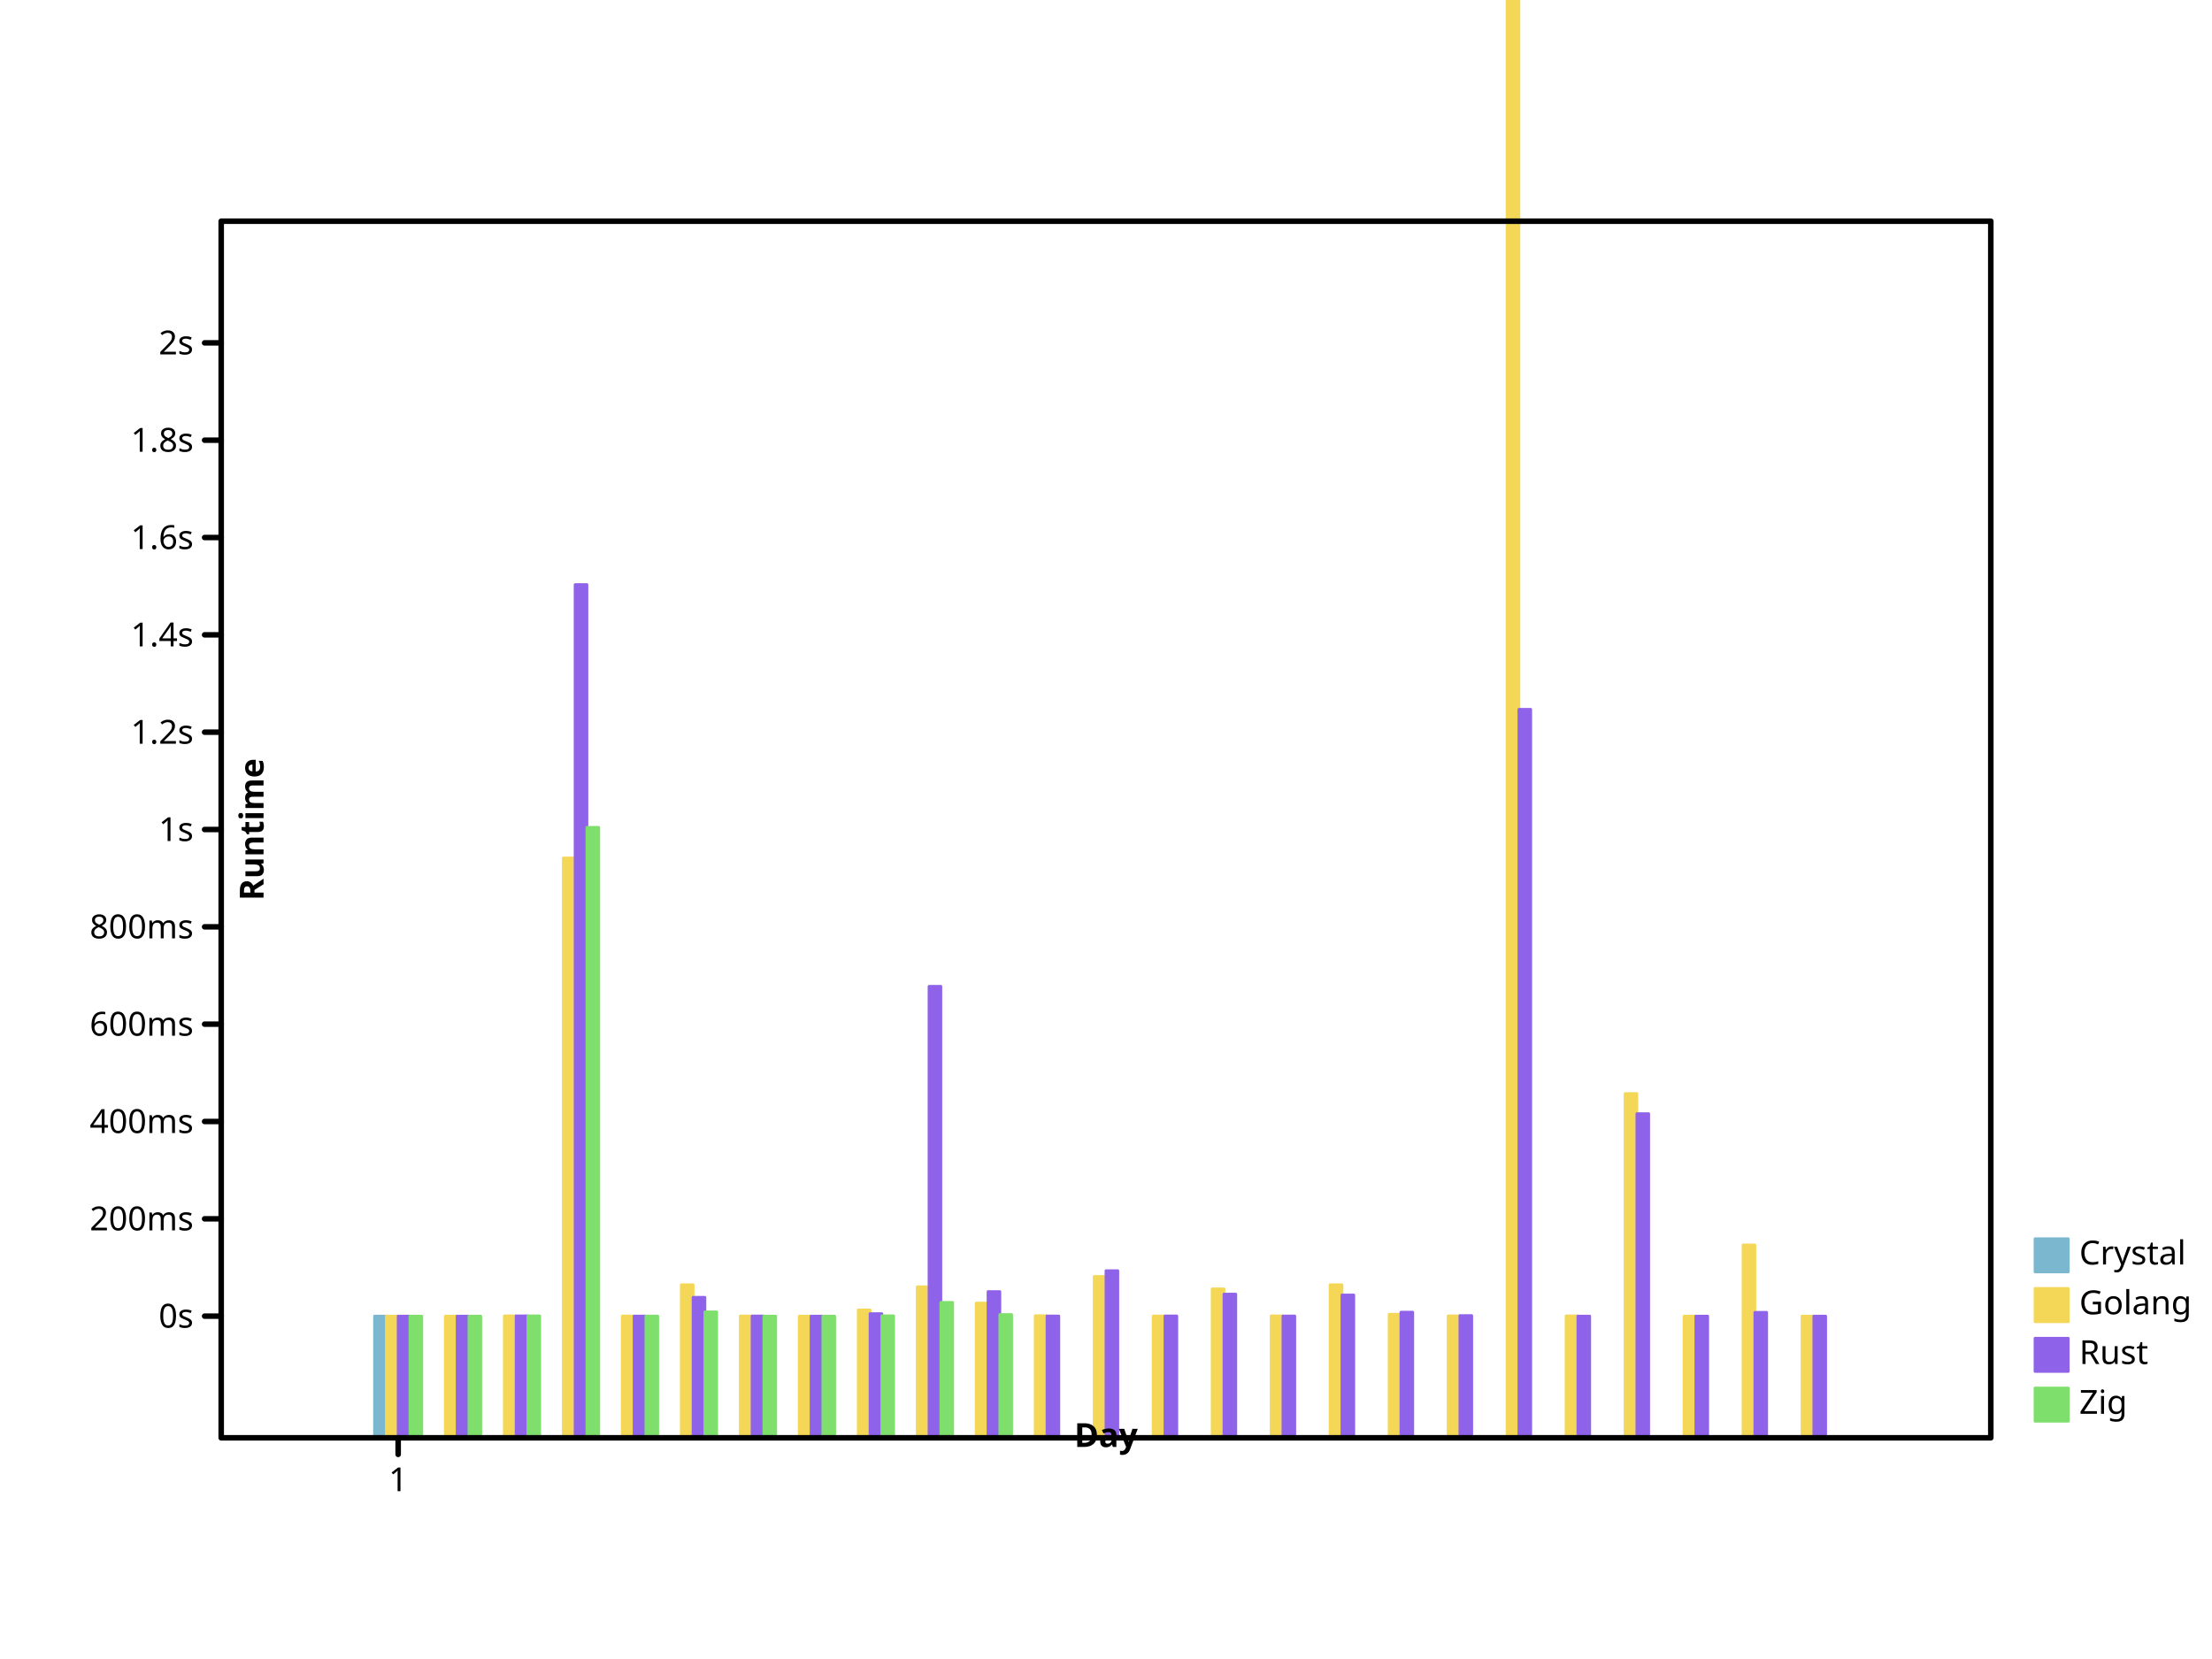
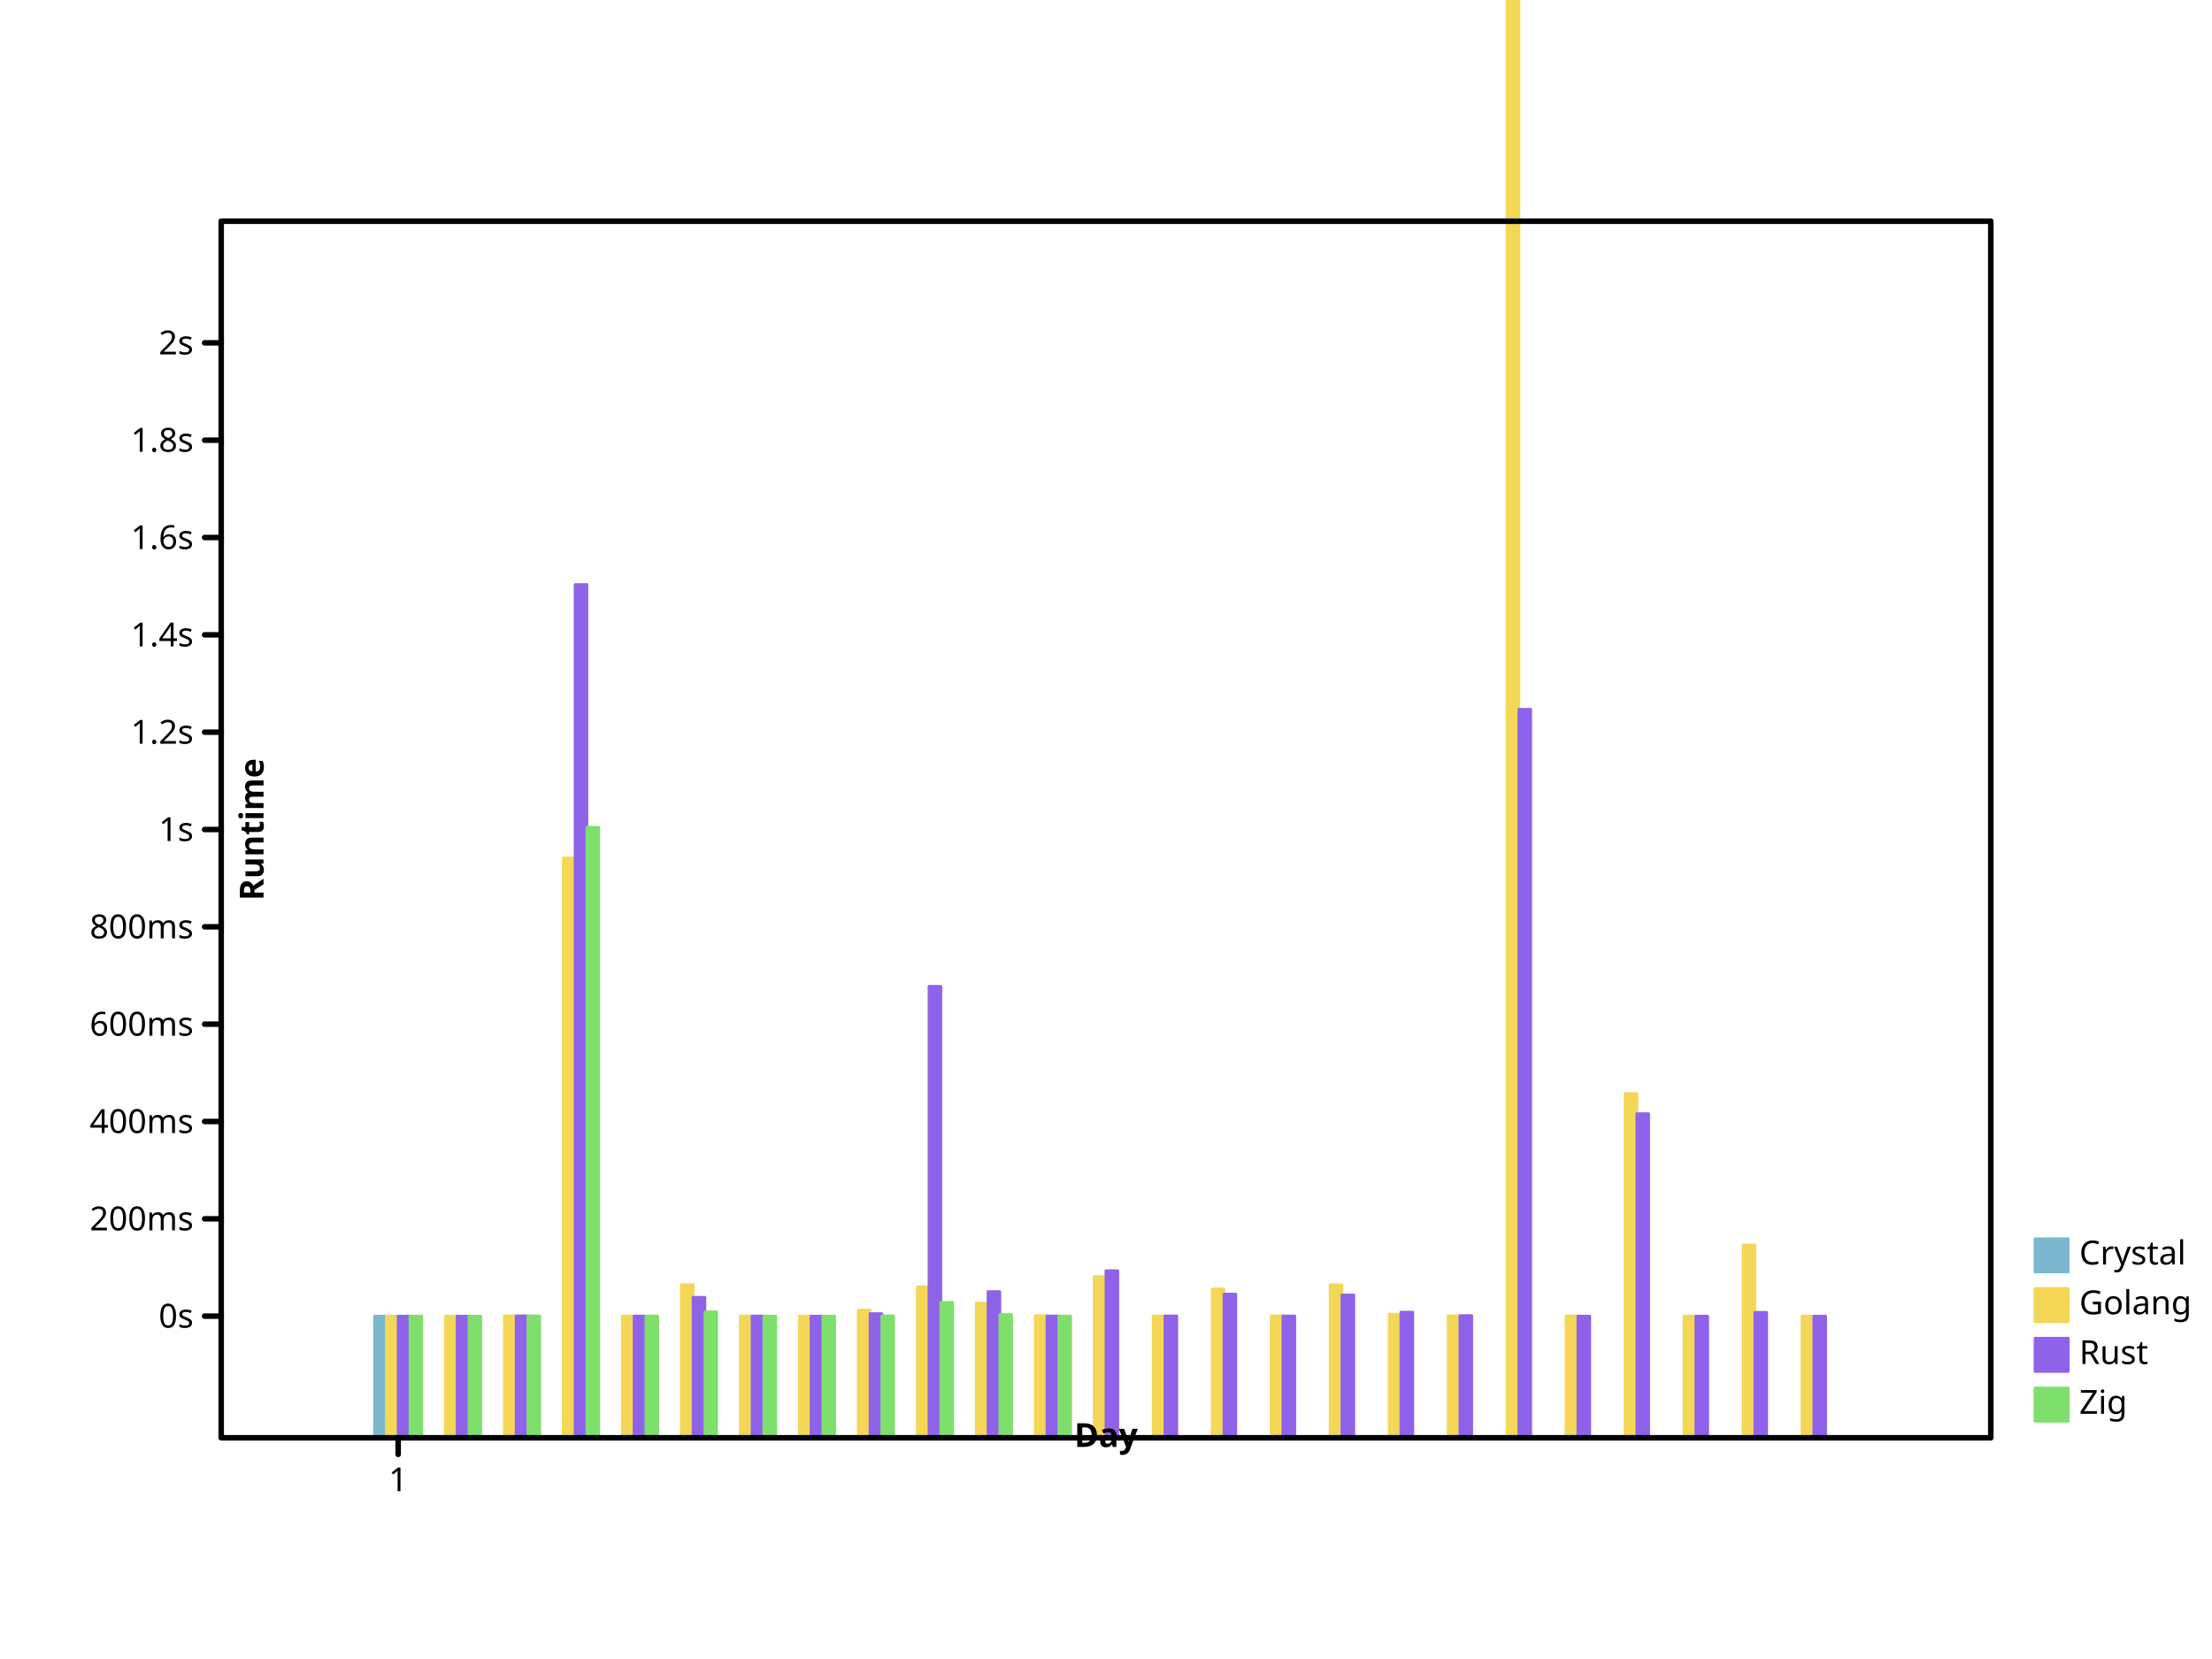
- <svg xmlns="http://www.w3.org/2000/svg" preserveAspectRatio="xMidYMid meet" width="800" height="600" viewbox="0 0 800 600">
+ <svg xmlns="http://www.w3.org/2000/svg" viewbox="0 0 800 600" preserveAspectRatio="xMidYMid meet" width="800" height="600">
  <defs>
    <marker id="circle" viewBox="0 0 10 10 " refX="5" refY="5" markerUnits="userSpaceOnUse" markerWidth="2%" markerHeight="2%">
-       <circle cx="5" cy="5" r="3" fill="none" stroke="black" />
+       <circle cy="5" r="3" fill="none" stroke="black" cx="5" />
    </marker>
-     <marker markerHeight="2%" id="filled-circle" viewBox="0 0 10 10 " refX="5" refY="5" markerUnits="userSpaceOnUse" markerWidth="2%">
-       <circle stroke="none" cx="5" cy="5" r="3" fill="black" />
+     <marker viewBox="0 0 10 10 " refX="5" refY="5" markerUnits="userSpaceOnUse" markerWidth="2%" markerHeight="2%" id="filled-circle">
+       <circle fill="black" stroke="none" cx="5" cy="5" r="3" />
    </marker>
-     <marker viewBox="0 0 10 10 " refX="5" refY="5" markerUnits="userSpaceOnUse" markerWidth="2%" markerHeight="2%" id="square">
-       <rect height="6" fill="none" stroke="black" x="2" y="2" width="6" />
+     <marker markerHeight="2%" id="square" viewBox="0 0 10 10 " refX="5" refY="5" markerUnits="userSpaceOnUse" markerWidth="2%">
+       <rect stroke="black" x="2" y="2" width="6" height="6" fill="none" />
    </marker>
-     <marker refY="5" markerUnits="userSpaceOnUse" markerWidth="2%" markerHeight="2%" id="filled-square" viewBox="0 0 10 10 " refX="5">
-       <rect y="2" width="6" height="6" fill="black" stroke="none" x="2" />
+     <marker refX="5" refY="5" markerUnits="userSpaceOnUse" markerWidth="2%" markerHeight="2%" id="filled-square" viewBox="0 0 10 10 ">
+       <rect stroke="none" x="2" y="2" width="6" height="6" fill="black" />
    </marker>
  </defs>
-   <g stroke="hsl(198, 47%, 65%)" stroke-width="1px" stroke-linecap="round" stroke-linejoin="round" transform="translate(80 520 )scale(1 -1 )" fill="hsl(198, 47%, 65%)">
-     <rect height="4.400653e+01" vector-effect="non-scaling-stroke" x="5.546667e+01" y="0" width="4.266667e+00" />
+   <g stroke-linejoin="round" transform="translate(80 520 )scale(1 -1 )" fill="hsl(198, 47%, 65%)" stroke="hsl(198, 47%, 65%)" stroke-width="1px" stroke-linecap="round">
+     <rect y="0" width="4.266667e+00" height="4.400653e+01" vector-effect="non-scaling-stroke" x="5.546667e+01" />
  </g>
-   <g transform="translate(80 520 )scale(1 -1 )" fill="hsl(49, 88%, 65%)" stroke="hsl(49, 88%, 65%)" stroke-width="1px" stroke-linecap="round" stroke-linejoin="round">
+   <g stroke-linecap="round" stroke-linejoin="round" transform="translate(80 520 )scale(1 -1 )" fill="hsl(49, 88%, 65%)" stroke="hsl(49, 88%, 65%)" stroke-width="1px">
    <rect width="4.266667e+00" height="4.400241e+01" vector-effect="non-scaling-stroke" x="5.973333e+01" y="0" />
    <rect vector-effect="non-scaling-stroke" x="8.106667e+01" y="0" width="4.266667e+00" height="4.400484e+01" />
-     <rect height="4.409664e+01" vector-effect="non-scaling-stroke" x="1.024000e+02" y="0" width="4.266667e+00" />
-     <rect x="1.237333e+02" y="0" width="4.266667e+00" height="2.097016e+02" vector-effect="non-scaling-stroke" />
+     <rect y="0" width="4.266667e+00" height="4.409664e+01" vector-effect="non-scaling-stroke" x="1.024000e+02" />
+     <rect width="4.266667e+00" height="2.097016e+02" vector-effect="non-scaling-stroke" x="1.237333e+02" y="0" />
    <rect height="4.405029e+01" vector-effect="non-scaling-stroke" x="1.450667e+02" y="0" width="4.266667e+00" />
-     <rect x="1.664000e+02" y="0" width="4.266667e+00" height="5.535243e+01" vector-effect="non-scaling-stroke" />
-     <rect y="0" width="4.266667e+00" height="4.404342e+01" vector-effect="non-scaling-stroke" x="1.877333e+02" />
-     <rect width="4.266667e+00" height="4.400136e+01" vector-effect="non-scaling-stroke" x="2.090667e+02" y="0" />
-     <rect width="4.266667e+00" height="4.622952e+01" vector-effect="non-scaling-stroke" x="2.304000e+02" y="0" />
-     <rect x="2.517333e+02" y="0" width="4.266667e+00" height="5.460722e+01" vector-effect="non-scaling-stroke" />
-     <rect vector-effect="non-scaling-stroke" x="2.730667e+02" y="0" width="4.266667e+00" height="4.871157e+01" />
-     <rect y="0" width="4.266667e+00" height="4.415016e+01" vector-effect="non-scaling-stroke" x="2.944000e+02" />
-     <rect height="5.833423e+01" vector-effect="non-scaling-stroke" x="3.157333e+02" y="0" width="4.266667e+00" />
-     <rect y="0" width="4.266667e+00" height="4.404200e+01" vector-effect="non-scaling-stroke" x="3.370667e+02" />
-     <rect y="0" width="4.266667e+00" height="5.385255e+01" vector-effect="non-scaling-stroke" x="3.584000e+02" />
+     <rect vector-effect="non-scaling-stroke" x="1.664000e+02" y="0" width="4.266667e+00" height="5.535243e+01" />
+     <rect width="4.266667e+00" height="4.404342e+01" vector-effect="non-scaling-stroke" x="1.877333e+02" y="0" />
+     <rect y="0" width="4.266667e+00" height="4.400136e+01" vector-effect="non-scaling-stroke" x="2.090667e+02" />
+     <rect height="4.622952e+01" vector-effect="non-scaling-stroke" x="2.304000e+02" y="0" width="4.266667e+00" />
+     <rect vector-effect="non-scaling-stroke" x="2.517333e+02" y="0" width="4.266667e+00" height="5.460722e+01" />
+     <rect x="2.730667e+02" y="0" width="4.266667e+00" height="4.871157e+01" vector-effect="non-scaling-stroke" />
+     <rect vector-effect="non-scaling-stroke" x="2.944000e+02" y="0" width="4.266667e+00" height="4.415016e+01" />
+     <rect vector-effect="non-scaling-stroke" x="3.157333e+02" y="0" width="4.266667e+00" height="5.833423e+01" />
+     <rect x="3.370667e+02" y="0" width="4.266667e+00" height="4.404200e+01" vector-effect="non-scaling-stroke" />
+     <rect x="3.584000e+02" y="0" width="4.266667e+00" height="5.385255e+01" vector-effect="non-scaling-stroke" />
    <rect width="4.266667e+00" height="4.408992e+01" vector-effect="non-scaling-stroke" x="3.797333e+02" y="0" />
-     <rect vector-effect="non-scaling-stroke" x="4.010667e+02" y="0" width="4.266667e+00" height="5.534909e+01" />
-     <rect height="4.468289e+01" vector-effect="non-scaling-stroke" x="4.224000e+02" y="0" width="4.266667e+00" />
-     <rect height="4.409594e+01" vector-effect="non-scaling-stroke" x="4.437333e+02" y="0" width="4.266667e+00" />
+     <rect width="4.266667e+00" height="5.534909e+01" vector-effect="non-scaling-stroke" x="4.010667e+02" y="0" />
+     <rect y="0" width="4.266667e+00" height="4.468289e+01" vector-effect="non-scaling-stroke" x="4.224000e+02" />
+     <rect x="4.437333e+02" y="0" width="4.266667e+00" height="4.409594e+01" vector-effect="non-scaling-stroke" />
    <rect height="6.740130e+02" vector-effect="non-scaling-stroke" x="4.650667e+02" y="0" width="4.266667e+00" />
    <rect vector-effect="non-scaling-stroke" x="4.864000e+02" y="0" width="4.266667e+00" height="4.409445e+01" />
-     <rect x="5.077333e+02" y="0" width="4.266667e+00" height="1.244924e+02" vector-effect="non-scaling-stroke" />
+     <rect vector-effect="non-scaling-stroke" x="5.077333e+02" y="0" width="4.266667e+00" height="1.244924e+02" />
    <rect vector-effect="non-scaling-stroke" x="5.290667e+02" y="0" width="4.266667e+00" height="4.400394e+01" />
    <rect vector-effect="non-scaling-stroke" x="5.504000e+02" y="0" width="4.266667e+00" height="6.975917e+01" />
    <rect vector-effect="non-scaling-stroke" x="5.717333e+02" y="0" width="4.266667e+00" height="4.400157e+01" />
  </g>
-   <g stroke="hsl(260, 76%, 65%)" stroke-width="1px" stroke-linecap="round" stroke-linejoin="round" transform="translate(80 520 )scale(1 -1 )" fill="hsl(260, 76%, 65%)">
+   <g stroke-width="1px" stroke-linecap="round" stroke-linejoin="round" transform="translate(80 520 )scale(1 -1 )" fill="hsl(260, 76%, 65%)" stroke="hsl(260, 76%, 65%)">
    <rect width="4.266667e+00" height="4.400227e+01" vector-effect="non-scaling-stroke" x="6.400000e+01" y="0" />
-     <rect y="0" width="4.266667e+00" height="4.400916e+01" vector-effect="non-scaling-stroke" x="8.533333e+01" />
-     <rect y="0" width="4.266667e+00" height="4.408215e+01" vector-effect="non-scaling-stroke" x="1.066667e+02" />
-     <rect vector-effect="non-scaling-stroke" x="1.280000e+02" y="0" width="4.266667e+00" height="3.085703e+02" />
-     <rect x="1.493333e+02" y="0" width="4.266667e+00" height="4.402440e+01" vector-effect="non-scaling-stroke" />
-     <rect height="5.079964e+01" vector-effect="non-scaling-stroke" x="1.706667e+02" y="0" width="4.266667e+00" />
-     <rect vector-effect="non-scaling-stroke" x="192" y="0" width="4.266667e+00" height="4.404217e+01" />
-     <rect height="4.400574e+01" vector-effect="non-scaling-stroke" x="2.133333e+02" y="0" width="4.266667e+00" />
-     <rect vector-effect="non-scaling-stroke" x="2.346667e+02" y="0" width="4.266667e+00" height="4.489036e+01" />
-     <rect y="0" width="4.266667e+00" height="1.632705e+02" vector-effect="non-scaling-stroke" x="256" />
-     <rect x="2.773333e+02" y="0" width="4.266667e+00" height="5.288153e+01" vector-effect="non-scaling-stroke" />
+     <rect width="4.266667e+00" height="4.400916e+01" vector-effect="non-scaling-stroke" x="8.533333e+01" y="0" />
+     <rect width="4.266667e+00" height="4.408215e+01" vector-effect="non-scaling-stroke" x="1.066667e+02" y="0" />
+     <rect height="3.085703e+02" vector-effect="non-scaling-stroke" x="1.280000e+02" y="0" width="4.266667e+00" />
+     <rect vector-effect="non-scaling-stroke" x="1.493333e+02" y="0" width="4.266667e+00" height="4.402440e+01" />
+     <rect x="1.706667e+02" y="0" width="4.266667e+00" height="5.079964e+01" vector-effect="non-scaling-stroke" />
+     <rect x="192" y="0" width="4.266667e+00" height="4.404217e+01" vector-effect="non-scaling-stroke" />
+     <rect y="0" width="4.266667e+00" height="4.400574e+01" vector-effect="non-scaling-stroke" x="2.133333e+02" />
+     <rect x="2.346667e+02" y="0" width="4.266667e+00" height="4.489036e+01" vector-effect="non-scaling-stroke" />
+     <rect height="1.632705e+02" vector-effect="non-scaling-stroke" x="256" y="0" width="4.266667e+00" />
+     <rect y="0" width="4.266667e+00" height="5.288153e+01" vector-effect="non-scaling-stroke" x="2.773333e+02" />
    <rect width="4.266667e+00" height="4.405132e+01" vector-effect="non-scaling-stroke" x="2.986667e+02" y="0" />
    <rect width="4.266667e+00" height="6.043265e+01" vector-effect="non-scaling-stroke" x="320" y="0" />
-     <rect height="4.407135e+01" vector-effect="non-scaling-stroke" x="3.413333e+02" y="0" width="4.266667e+00" />
-     <rect vector-effect="non-scaling-stroke" x="3.626667e+02" y="0" width="4.266667e+00" height="5.195903e+01" />
-     <rect vector-effect="non-scaling-stroke" x="384" y="0" width="4.266667e+00" height="4.404799e+01" />
-     <rect width="4.266667e+00" height="5.164855e+01" vector-effect="non-scaling-stroke" x="4.053333e+02" y="0" />
-     <rect y="0" width="4.266667e+00" height="4.542256e+01" vector-effect="non-scaling-stroke" x="4.266667e+02" />
-     <rect width="4.266667e+00" height="4.419438e+01" vector-effect="non-scaling-stroke" x="448" y="0" />
-     <rect x="4.693333e+02" y="0" width="4.266667e+00" height="2.634562e+02" vector-effect="non-scaling-stroke" />
-     <rect y="0" width="4.266667e+00" height="4.400514e+01" vector-effect="non-scaling-stroke" x="4.906667e+02" />
+     <rect vector-effect="non-scaling-stroke" x="3.413333e+02" y="0" width="4.266667e+00" height="4.407135e+01" />
+     <rect y="0" width="4.266667e+00" height="5.195903e+01" vector-effect="non-scaling-stroke" x="3.626667e+02" />
+     <rect x="384" y="0" width="4.266667e+00" height="4.404799e+01" vector-effect="non-scaling-stroke" />
+     <rect y="0" width="4.266667e+00" height="5.164855e+01" vector-effect="non-scaling-stroke" x="4.053333e+02" />
+     <rect vector-effect="non-scaling-stroke" x="4.266667e+02" y="0" width="4.266667e+00" height="4.542256e+01" />
+     <rect y="0" width="4.266667e+00" height="4.419438e+01" vector-effect="non-scaling-stroke" x="448" />
+     <rect y="0" width="4.266667e+00" height="2.634562e+02" vector-effect="non-scaling-stroke" x="4.693333e+02" />
+     <rect width="4.266667e+00" height="4.400514e+01" vector-effect="non-scaling-stroke" x="4.906667e+02" y="0" />
    <rect y="0" width="4.266667e+00" height="1.172092e+02" vector-effect="non-scaling-stroke" x="512" />
-     <rect x="5.333333e+02" y="0" width="4.266667e+00" height="4.400162e+01" vector-effect="non-scaling-stroke" />
-     <rect vector-effect="non-scaling-stroke" x="5.546667e+02" y="0" width="4.266667e+00" height="4.535789e+01" />
-     <rect width="4.266667e+00" height="4.400004e+01" vector-effect="non-scaling-stroke" x="576" y="0" />
+     <rect width="4.266667e+00" height="4.400162e+01" vector-effect="non-scaling-stroke" x="5.333333e+02" y="0" />
+     <rect x="5.546667e+02" y="0" width="4.266667e+00" height="4.535789e+01" vector-effect="non-scaling-stroke" />
+     <rect x="576" y="0" width="4.266667e+00" height="4.400004e+01" vector-effect="non-scaling-stroke" />
  </g>
-   <g stroke-linecap="round" stroke-linejoin="round" transform="translate(80 520 )scale(1 -1 )" fill="hsl(111, 64%, 65%)" stroke="hsl(111, 64%, 65%)" stroke-width="1px">
+   <g stroke-width="1px" stroke-linecap="round" stroke-linejoin="round" transform="translate(80 520 )scale(1 -1 )" fill="hsl(111, 64%, 65%)" stroke="hsl(111, 64%, 65%)">
    <rect vector-effect="non-scaling-stroke" x="6.826667e+01" y="0" width="4.266667e+00" height="4.400093e+01" />
-     <rect y="0" width="4.266667e+00" height="4.400076e+01" vector-effect="non-scaling-stroke" x="8.960000e+01" />
-     <rect width="4.266667e+00" height="4.408040e+01" vector-effect="non-scaling-stroke" x="1.109333e+02" y="0" />
-     <rect height="2.207771e+02" vector-effect="non-scaling-stroke" x="1.322667e+02" y="0" width="4.266667e+00" />
-     <rect vector-effect="non-scaling-stroke" x="1.536000e+02" y="0" width="4.266667e+00" height="4.401834e+01" />
-     <rect width="4.266667e+00" height="4.553504e+01" vector-effect="non-scaling-stroke" x="1.749333e+02" y="0" />
-     <rect width="4.266667e+00" height="4.400612e+01" vector-effect="non-scaling-stroke" x="1.962667e+02" y="0" />
-     <rect vector-effect="non-scaling-stroke" x="2.176000e+02" y="0" width="4.266667e+00" height="4.400062e+01" />
+     <rect x="8.960000e+01" y="0" width="4.266667e+00" height="4.400076e+01" vector-effect="non-scaling-stroke" />
+     <rect vector-effect="non-scaling-stroke" x="1.109333e+02" y="0" width="4.266667e+00" height="4.408040e+01" />
+     <rect vector-effect="non-scaling-stroke" x="1.322667e+02" y="0" width="4.266667e+00" height="2.207771e+02" />
+     <rect x="1.536000e+02" y="0" width="4.266667e+00" height="4.401834e+01" vector-effect="non-scaling-stroke" />
+     <rect y="0" width="4.266667e+00" height="4.553504e+01" vector-effect="non-scaling-stroke" x="1.749333e+02" />
+     <rect height="4.400612e+01" vector-effect="non-scaling-stroke" x="1.962667e+02" y="0" width="4.266667e+00" />
+     <rect x="2.176000e+02" y="0" width="4.266667e+00" height="4.400062e+01" vector-effect="non-scaling-stroke" />
    <rect height="4.411024e+01" vector-effect="non-scaling-stroke" x="2.389333e+02" y="0" width="4.266667e+00" />
-     <rect x="2.602667e+02" y="0" width="4.266667e+00" height="4.897381e+01" vector-effect="non-scaling-stroke" />
-     <rect y="0" width="4.266667e+00" height="4.457886e+01" vector-effect="non-scaling-stroke" x="2.816000e+02" />
+     <rect vector-effect="non-scaling-stroke" x="2.602667e+02" y="0" width="4.266667e+00" height="4.897381e+01" />
+     <rect vector-effect="non-scaling-stroke" x="2.816000e+02" y="0" width="4.266667e+00" height="4.457886e+01" />
+     <rect width="4.266667e+00" height="4.401073e+01" vector-effect="non-scaling-stroke" x="3.029333e+02" y="0" />
  </g>
-   <g stroke-linejoin="round" font-family="sans-serif" font-weight="normal" text-anchor="start" stroke-linecap="round" fill="hsl(198, 47%, 65%)" stroke-width="1px" font-size="12px" stroke="hsl(198, 47%, 65%)" font-style="normal" dominant-baseline="hanging">
-     <rect x="736" y="448" width="12" height="12" vector-effect="non-scaling-stroke" />
-     <g fill="black" stroke="black">
+   <g font-family="sans-serif" font-style="normal" stroke="hsl(198, 47%, 65%)" stroke-linecap="round" stroke-linejoin="round" font-size="12px" font-weight="normal" text-anchor="start" dominant-baseline="hanging" fill="hsl(198, 47%, 65%)" stroke-width="1px">
+     <rect vector-effect="non-scaling-stroke" x="736" y="448" width="12" height="12" />
+     <g stroke="black" fill="black">
      <text dominant-baseline="hanging" stroke="none" vector-effect="non-scaling-stroke" x="752" y="448">Crystal</text>
    </g>
-     <g stroke-linecap="round" dominant-baseline="hanging" font-weight="normal" stroke-linejoin="round" stroke="hsl(49, 88%, 65%)" font-style="normal" font-size="12px" text-anchor="start" fill="hsl(49, 88%, 65%)" stroke-width="1px" font-family="sans-serif">
-       <rect x="736" y="466" width="12" height="12" vector-effect="non-scaling-stroke" />
-       <g stroke="black" fill="black">
+     <g font-family="sans-serif" font-weight="normal" text-anchor="start" dominant-baseline="hanging" stroke-width="1px" stroke-linecap="round" stroke-linejoin="round" font-size="12px" font-style="normal" fill="hsl(49, 88%, 65%)" stroke="hsl(49, 88%, 65%)">
+       <rect height="12" vector-effect="non-scaling-stroke" x="736" y="466" width="12" />
+       <g fill="black" stroke="black">
        <text stroke="none" vector-effect="non-scaling-stroke" x="752" y="466" dominant-baseline="hanging">Golang</text>
      </g>
-       <g font-weight="normal" dominant-baseline="hanging" font-family="sans-serif" font-size="12px" fill="hsl(260, 76%, 65%)" stroke-width="1px" font-style="normal" stroke="hsl(260, 76%, 65%)" stroke-linecap="round" stroke-linejoin="round" text-anchor="start">
-         <rect y="484" width="12" height="12" vector-effect="non-scaling-stroke" x="736" />
+       <g font-style="normal" dominant-baseline="hanging" text-anchor="start" stroke-linecap="round" font-size="12px" font-weight="normal" stroke-linejoin="round" font-family="sans-serif" fill="hsl(260, 76%, 65%)" stroke="hsl(260, 76%, 65%)" stroke-width="1px">
+         <rect x="736" y="484" width="12" height="12" vector-effect="non-scaling-stroke" />
        <g fill="black" stroke="black">
-           <text stroke="none" vector-effect="non-scaling-stroke" x="752" y="484" dominant-baseline="hanging">Rust</text>
+           <text dominant-baseline="hanging" stroke="none" vector-effect="non-scaling-stroke" x="752" y="484">Rust</text>
        </g>
-         <g stroke-linecap="round" stroke-linejoin="round" font-size="12px" fill="hsl(111, 64%, 65%)" stroke="hsl(111, 64%, 65%)" font-style="normal" dominant-baseline="hanging" font-family="sans-serif" font-weight="normal" text-anchor="start" stroke-width="1px">
-           <rect vector-effect="non-scaling-stroke" x="736" y="502" width="12" height="12" />
+         <g fill="hsl(111, 64%, 65%)" font-weight="normal" stroke-linecap="round" font-family="sans-serif" font-style="normal" dominant-baseline="hanging" text-anchor="start" font-size="12px" stroke-width="1px" stroke-linejoin="round" stroke="hsl(111, 64%, 65%)">
+           <rect width="12" height="12" vector-effect="non-scaling-stroke" x="736" y="502" />
          <g fill="black" stroke="black">
-             <text stroke="none" vector-effect="non-scaling-stroke" x="752" y="502" dominant-baseline="hanging">Zig</text>
-             <g font-weight="normal" stroke-linejoin="round" font-family="sans-serif" font-style="normal" text-anchor="start" dominant-baseline="hanging" stroke-linecap="round" font-size="12px" fill="none" stroke-width="2px">
-               <rect height="440" vector-effect="non-scaling-stroke" x="80" y="80" width="640" />
+             <text x="752" y="502" dominant-baseline="hanging" stroke="none" vector-effect="non-scaling-stroke">Zig</text>
+             <g stroke-linecap="round" dominant-baseline="hanging" font-family="sans-serif" font-style="normal" stroke-linejoin="round" stroke-width="2px" font-size="12px" text-anchor="start" fill="none" font-weight="normal">
+               <rect width="640" height="440" vector-effect="non-scaling-stroke" x="80" y="80" />
            </g>
-             <g font-style="normal" dominant-baseline="hanging" transform="translate(80 520 )scale(1 -1 )" stroke="black" stroke-linecap="round" font-family="sans-serif" font-size="12px" text-anchor="start" stroke-width="2px" stroke-linejoin="round" font-weight="normal" fill="none">
-               <path vector-effect="non-scaling-stroke" d="M64,0 L64,-6 " />
+             <g stroke-linejoin="round" font-family="sans-serif" font-weight="normal" font-size="12px" stroke="black" stroke-width="2px" dominant-baseline="hanging" fill="none" text-anchor="start" transform="translate(80 520 )scale(1 -1 )" stroke-linecap="round" font-style="normal">
+               <path d="M64,0 L64,-6 " vector-effect="non-scaling-stroke" />
            </g>
-             <g stroke="black" stroke-linejoin="round" font-size="12px" text-anchor="middle" stroke-linecap="round" font-style="normal" transform="translate(80 520 )scale(1 1 )" font-weight="normal" fill="black" dominant-baseline="hanging" stroke-width="2px" font-family="sans-serif">
-               <text dominant-baseline="hanging" stroke="none" vector-effect="non-scaling-stroke" x="64" y="10">1</text>
+             <g font-weight="normal" transform="translate(80 520 )scale(1 1 )" fill="black" stroke="black" stroke-linecap="round" font-size="12px" font-style="normal" text-anchor="middle" dominant-baseline="hanging" stroke-width="2px" stroke-linejoin="round" font-family="sans-serif">
+               <text y="10" dominant-baseline="hanging" stroke="none" vector-effect="non-scaling-stroke" x="64">1</text>
            </g>
-             <g transform="translate(80 520 )scale(1 1 )rotate(0 0 0 )" stroke="black" font-family="sans-serif" font-weight="bold" text-anchor="middle" fill="black" dominant-baseline="baseline" font-style="normal" font-size="12px" stroke-width="2px" stroke-linejoin="round" stroke-linecap="round">
+             <g font-weight="bold" transform="translate(80 520 )scale(1 1 )rotate(0 0 0 )" stroke-linecap="round" font-size="12px" text-anchor="middle" font-family="sans-serif" font-style="normal" dominant-baseline="baseline" fill="black" stroke="black" stroke-width="2px" stroke-linejoin="round">
              <text y="-6" dominant-baseline="baseline" stroke="none" vector-effect="non-scaling-stroke" x="320">Day</text>
            </g>
-             <g stroke-width="2px" font-style="normal" dominant-baseline="baseline" stroke-linejoin="round" font-family="sans-serif" font-weight="bold" text-anchor="middle" fill="black" transform="translate(80 520 )scale(1 -1 )" font-size="12px" stroke="black" stroke-linecap="round">
+             <g font-style="normal" font-size="12px" font-weight="bold" transform="translate(80 520 )scale(1 -1 )" stroke="black" stroke-width="2px" stroke-linecap="round" stroke-linejoin="round" dominant-baseline="baseline" text-anchor="middle" fill="black" font-family="sans-serif">
              <path vector-effect="non-scaling-stroke" d="M0,44 L-6,44 M0,7.920000e+01 L-6,7.920000e+01 M0,1.144000e+02 L-6,1.144000e+02 M0,1.496000e+02 L-6,1.496000e+02 M0,1.848000e+02 L-6,1.848000e+02 M0,220 L-6,220 M0,2.552000e+02 L-6,2.552000e+02 M0,2.904000e+02 L-6,2.904000e+02 M0,3.256000e+02 L-6,3.256000e+02 M0,3.608000e+02 L-6,3.608000e+02 M0,396 L-6,396 " />
            </g>
-             <g text-anchor="end" stroke-width="2px" font-family="sans-serif" font-size="12px" font-style="normal" dominant-baseline="middle" transform="translate(80 520 )scale(1 1 )" font-weight="normal" fill="black" stroke-linejoin="round" stroke="black" stroke-linecap="round">
-               <text dominant-baseline="middle" stroke="none" vector-effect="non-scaling-stroke" x="-10" y="-44">0s</text>
-               <text x="-10" y="-7.920000e+01" dominant-baseline="middle" stroke="none" vector-effect="non-scaling-stroke">200ms</text>
-               <text x="-10" y="-1.144000e+02" dominant-baseline="middle" stroke="none" vector-effect="non-scaling-stroke">400ms</text>
+             <g fill="black" stroke-width="2px" font-size="12px" text-anchor="end" stroke-linecap="round" font-family="sans-serif" dominant-baseline="middle" stroke="black" transform="translate(80 520 )scale(1 1 )" font-weight="normal" stroke-linejoin="round" font-style="normal">
+               <text stroke="none" vector-effect="non-scaling-stroke" x="-10" y="-44" dominant-baseline="middle">0s</text>
+               <text stroke="none" vector-effect="non-scaling-stroke" x="-10" y="-7.920000e+01" dominant-baseline="middle">200ms</text>
+               <text dominant-baseline="middle" stroke="none" vector-effect="non-scaling-stroke" x="-10" y="-1.144000e+02">400ms</text>
              <text stroke="none" vector-effect="non-scaling-stroke" x="-10" y="-1.496000e+02" dominant-baseline="middle">600ms</text>
-               <text stroke="none" vector-effect="non-scaling-stroke" x="-10" y="-1.848000e+02" dominant-baseline="middle">800ms</text>
-               <text vector-effect="non-scaling-stroke" x="-10" y="-220" dominant-baseline="middle" stroke="none">1s</text>
-               <text vector-effect="non-scaling-stroke" x="-10" y="-2.552000e+02" dominant-baseline="middle" stroke="none">1.2s</text>
-               <text x="-10" y="-2.904000e+02" dominant-baseline="middle" stroke="none" vector-effect="non-scaling-stroke">1.4s</text>
-               <text stroke="none" vector-effect="non-scaling-stroke" x="-10" y="-3.256000e+02" dominant-baseline="middle">1.6s</text>
+               <text x="-10" y="-1.848000e+02" dominant-baseline="middle" stroke="none" vector-effect="non-scaling-stroke">800ms</text>
+               <text stroke="none" vector-effect="non-scaling-stroke" x="-10" y="-220" dominant-baseline="middle">1s</text>
+               <text y="-2.552000e+02" dominant-baseline="middle" stroke="none" vector-effect="non-scaling-stroke" x="-10">1.2s</text>
+               <text vector-effect="non-scaling-stroke" x="-10" y="-2.904000e+02" dominant-baseline="middle" stroke="none">1.4s</text>
+               <text dominant-baseline="middle" stroke="none" vector-effect="non-scaling-stroke" x="-10" y="-3.256000e+02">1.6s</text>
              <text stroke="none" vector-effect="non-scaling-stroke" x="-10" y="-3.608000e+02" dominant-baseline="middle">1.8s</text>
-               <text stroke="none" vector-effect="non-scaling-stroke" x="-10" y="-396" dominant-baseline="middle">2s</text>
+               <text y="-396" dominant-baseline="middle" stroke="none" vector-effect="non-scaling-stroke" x="-10">2s</text>
            </g>
-             <g font-size="12px" font-weight="bold" stroke-linejoin="round" transform="translate(80 520 )scale(1 1 )rotate(-90 0 0 )" stroke="black" font-style="normal" dominant-baseline="hanging" font-family="sans-serif" stroke-linecap="round" text-anchor="middle" fill="black" stroke-width="2px">
+             <g stroke-linecap="round" font-weight="bold" text-anchor="middle" transform="translate(80 520 )scale(1 1 )rotate(-90 0 0 )" font-family="sans-serif" font-style="normal" dominant-baseline="hanging" stroke-width="2px" font-size="12px" stroke-linejoin="round" fill="black" stroke="black">
              <text vector-effect="non-scaling-stroke" x="220" y="6" dominant-baseline="hanging" stroke="none">Runtime</text>
            </g>
          </g>
        </g>
      </g>
    </g>
  </g>
</svg>
